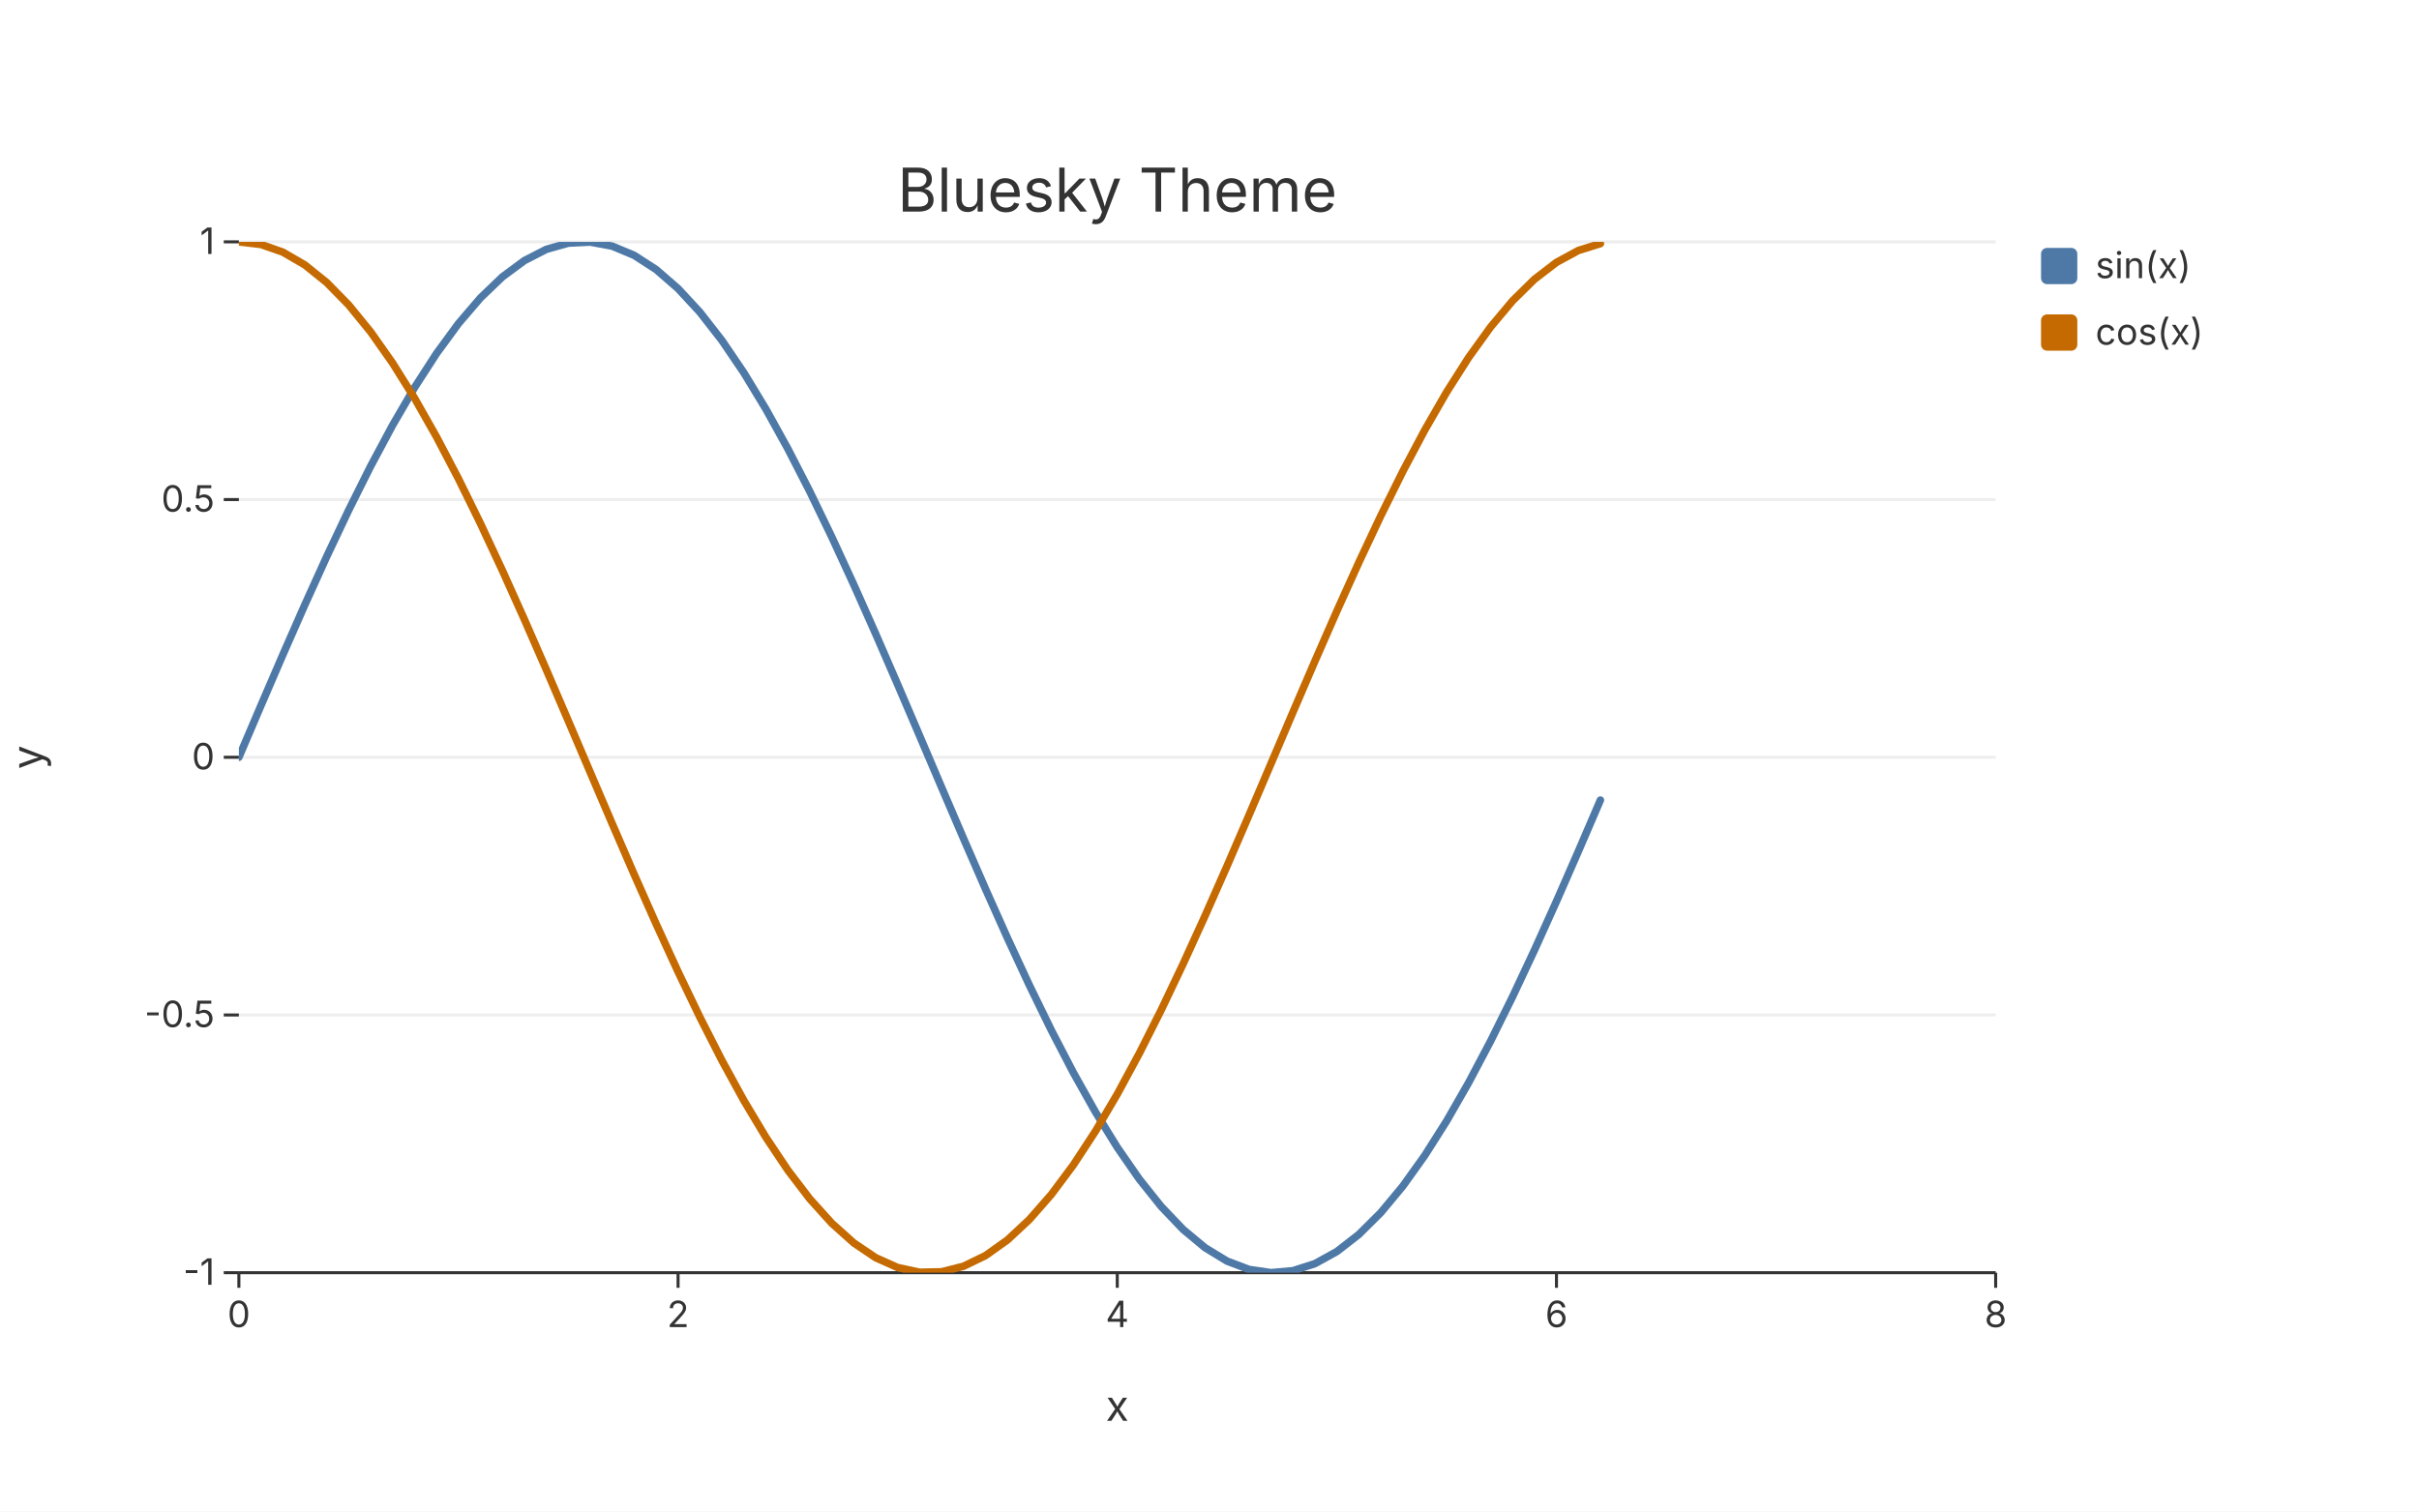
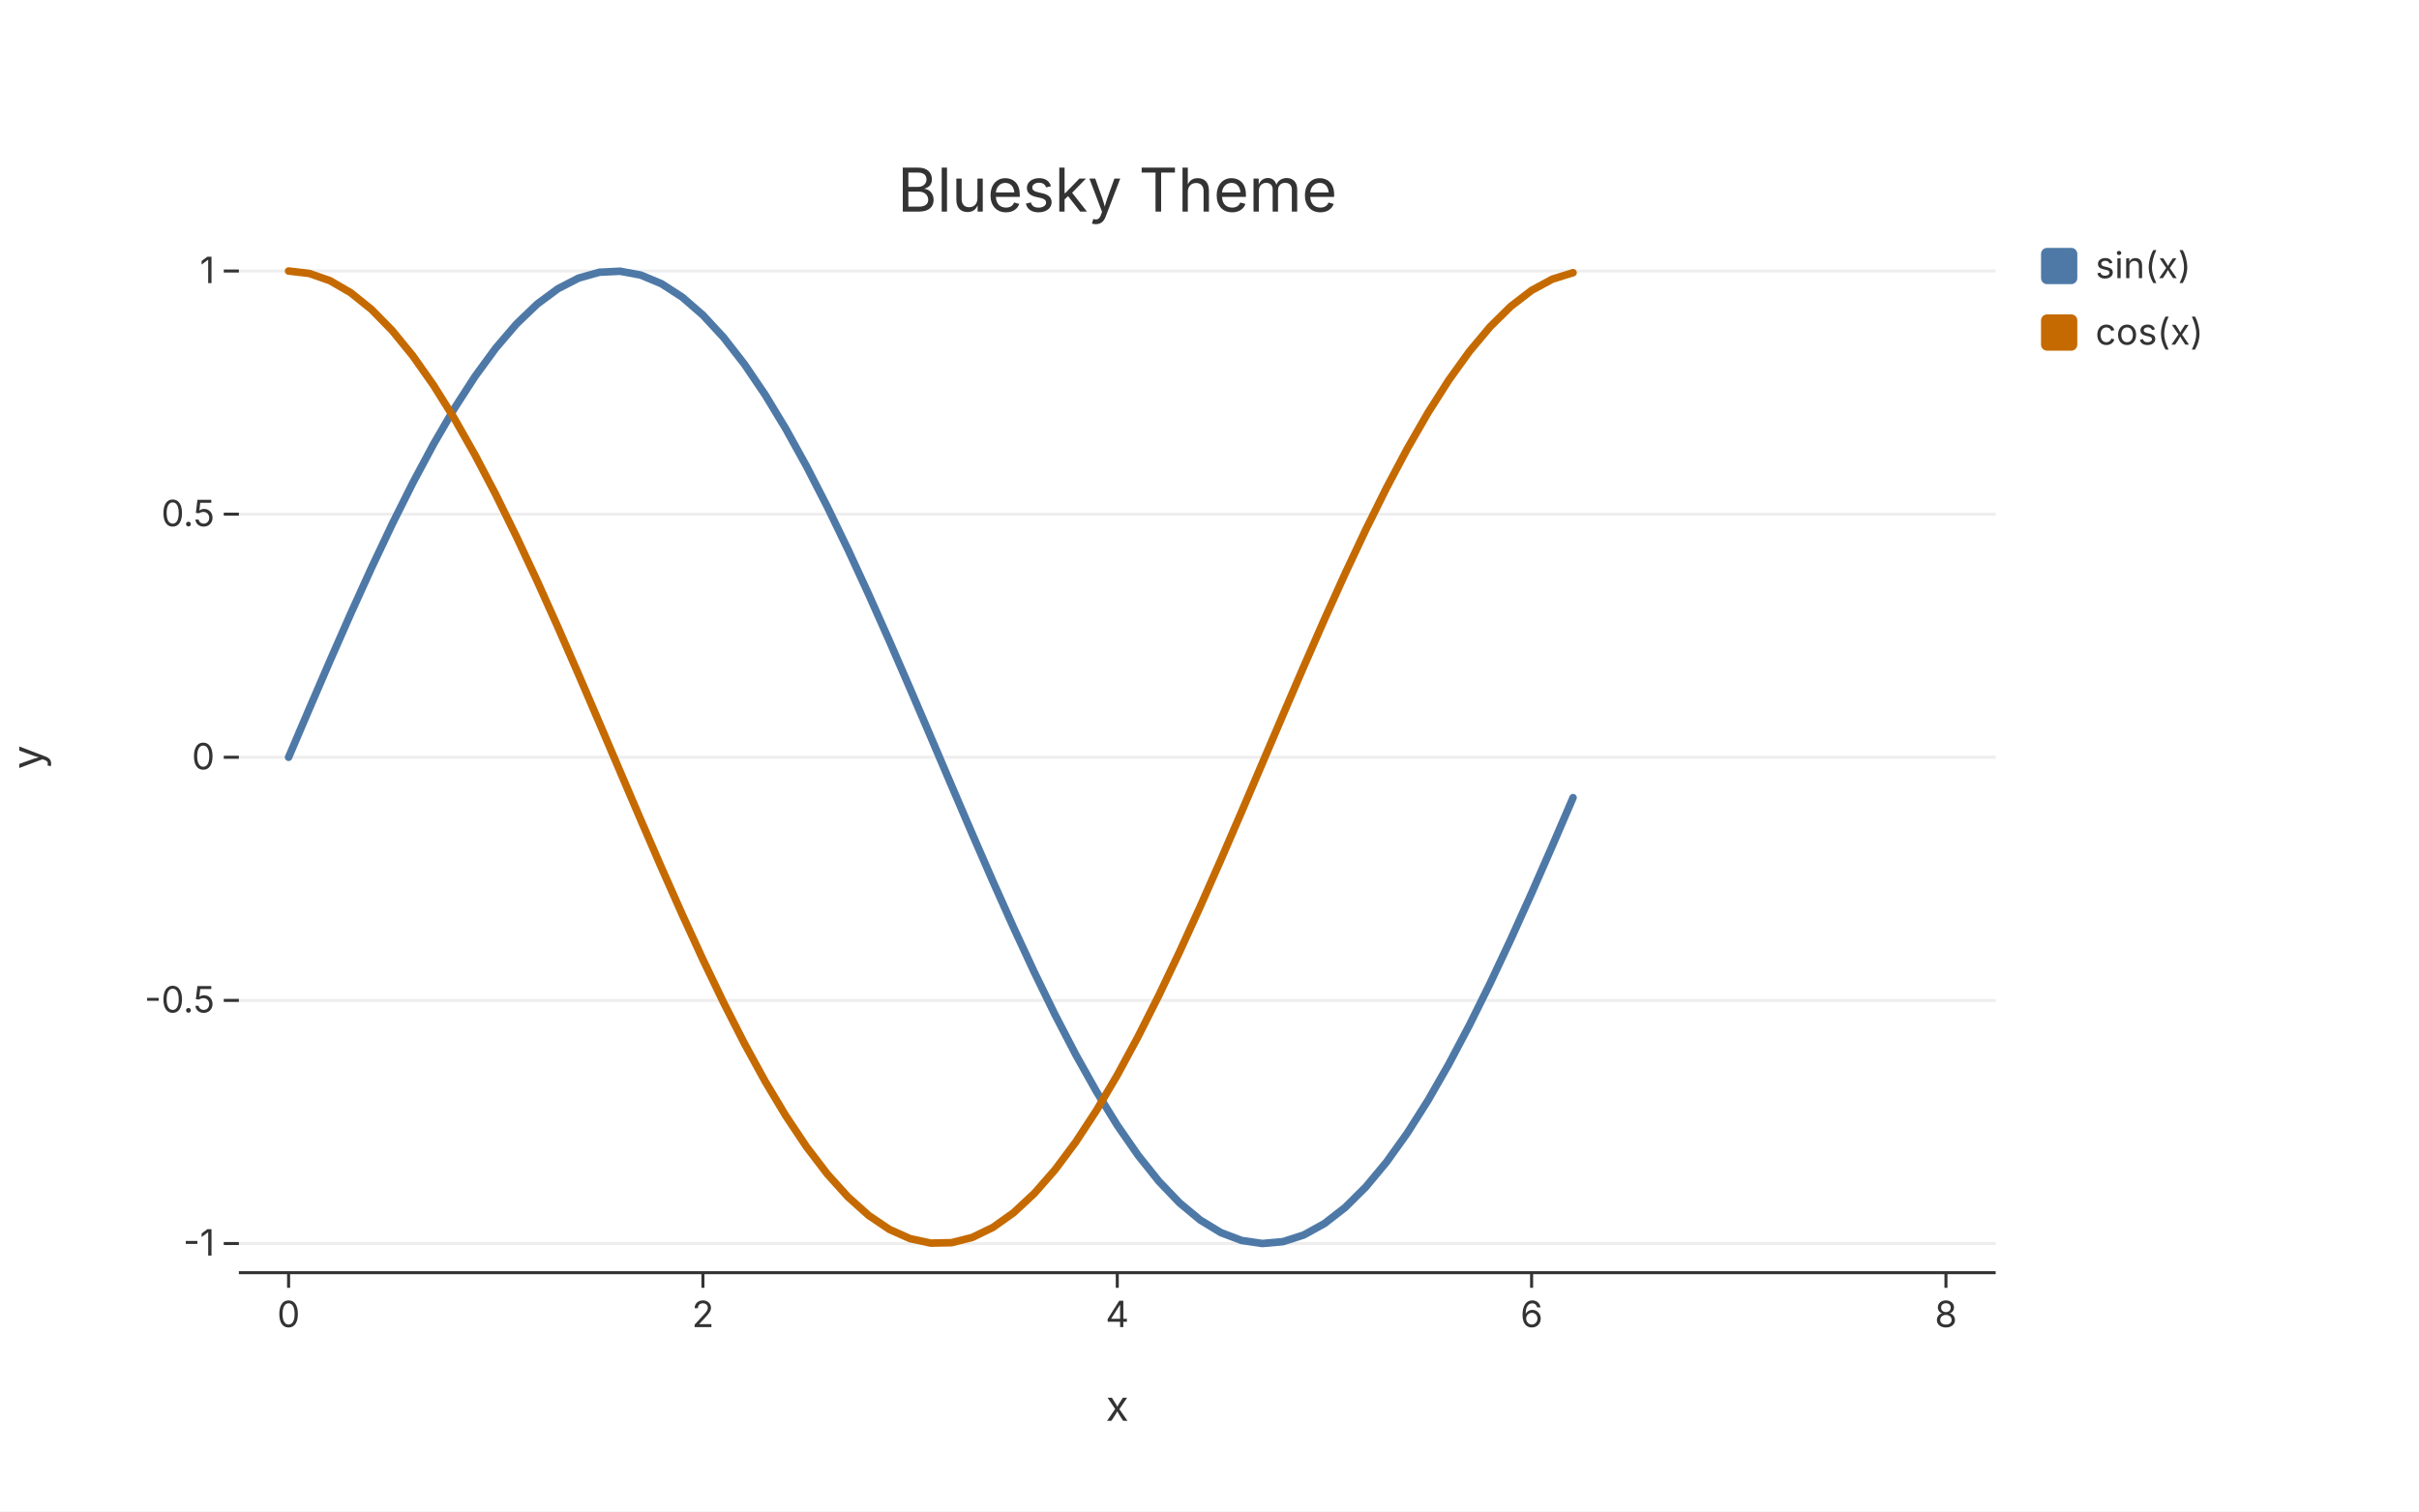
<svg xmlns="http://www.w3.org/2000/svg" width="800" height="500" viewBox="0 0 800.0 500.0">
  <defs>
    <clipPath id="plot-clip">
      <rect x="79" y="80" width="581" height="341" />
    </clipPath>
  </defs>
  <rect x="0" y="0" width="800" height="500" fill="#FFFFFF" />
-   <line x1="79" y1="421" x2="660" y2="421" stroke="#EEEEEE" stroke-width="1" />
-   <line x1="79" y1="335.75" x2="660" y2="335.75" stroke="#EEEEEE" stroke-width="1" />
+   <line x1="79" y1="411.349" x2="660" y2="411.349" stroke="#EEEEEE" stroke-width="1" />
+   <line x1="79" y1="330.925" x2="660" y2="330.925" stroke="#EEEEEE" stroke-width="1" />
  <line x1="79" y1="250.5" x2="660" y2="250.5" stroke="#EEEEEE" stroke-width="1" />
-   <line x1="79" y1="165.25" x2="660" y2="165.25" stroke="#EEEEEE" stroke-width="1" />
-   <line x1="79" y1="80" x2="660" y2="80" stroke="#EEEEEE" stroke-width="1" />
+   <line x1="79" y1="170.075" x2="660" y2="170.075" stroke="#EEEEEE" stroke-width="1" />
+   <line x1="79" y1="89.651" x2="660" y2="89.651" stroke="#EEEEEE" stroke-width="1" />
  <line x1="79" y1="421" x2="660" y2="421" stroke="#333333" stroke-width="1" />
  <g clip-path="url(#plot-clip)">
-     <polyline points="79,250.5 86.263,233.478 93.525,216.627 100.788,200.114 108.05,184.104 115.312,168.758 122.575,154.228 129.838,140.661 137.1,128.191 144.363,116.943 151.625,107.029 158.887,98.549 166.15,91.587 173.413,86.213 180.675,82.481 187.938,80.427 195.2,80.073 202.463,81.421 209.725,84.459 216.988,89.156 224.25,95.465 231.513,103.323 238.775,112.651 246.038,123.357 253.3,135.334 260.562,148.46 267.825,162.607 275.087,177.632 282.35,193.385 289.613,209.708 296.875,226.439 304.138,243.41 311.4,260.453 318.663,277.396 325.925,294.07 333.188,310.309 340.45,325.95 347.713,340.837 354.975,354.822 362.238,367.764 369.5,379.535 376.763,390.016 384.025,399.104 391.287,406.706 398.55,412.748 405.812,417.169 413.075,419.924 420.338,420.987 427.6,420.346 434.863,418.008 442.125,413.997 449.388,408.351 456.65,401.129 463.913,392.402 471.175,382.256 478.438,370.795 485.7,358.131 492.963,344.392 500.225,329.715 507.488,314.246 514.75,298.14 522.013,281.559 529.275,264.667" fill="none" stroke="#4E79A7" stroke-width="2.5" stroke-linejoin="round" stroke-linecap="round" />
-     <polyline points="79,80 86.263,80.852 93.525,83.399 100.788,87.615 108.05,93.459 115.312,100.872 122.575,109.78 129.838,120.094 137.1,131.712 144.363,144.516 151.625,158.378 158.887,173.162 166.15,188.718 173.413,204.891 180.675,221.521 187.938,238.439 195.2,255.479 202.463,272.468 209.725,289.238 216.988,305.621 224.25,321.453 231.513,336.576 238.775,350.839 246.038,364.1 253.3,376.226 260.562,387.095 267.825,396.6 275.087,404.644 282.35,411.149 289.613,416.048 296.875,419.294 304.138,420.853 311.4,420.709 318.663,418.865 325.925,415.339 333.188,410.166 340.45,403.397 347.713,395.101 354.975,385.36 362.238,374.271 369.5,361.946 376.763,348.507 384.025,334.089 391.287,318.836 398.55,302.9 405.812,286.441 413.075,269.622 420.338,252.612 427.6,235.581 434.863,218.7 442.125,202.136 449.388,186.055 456.65,170.618 463.913,155.979 471.175,142.285 478.438,129.672 485.7,118.266 492.963,108.181 500.225,99.519 507.488,92.365 514.75,86.791 522.013,82.853 529.275,80.59" fill="none" stroke="#C56A00" stroke-width="2.5" stroke-linejoin="round" stroke-linecap="round" />
+     <polyline points="95.443,250.5 102.295,234.442 109.146,218.544 115.998,202.966 122.849,187.862 129.7,173.385 136.552,159.678 143.403,146.878 150.255,135.114 157.106,124.503 163.958,115.15 170.809,107.15 177.66,100.582 184.512,95.513 191.363,91.991 198.215,90.054 205.066,89.719 211.917,90.992 218.769,93.858 225.62,98.288 232.472,104.24 239.323,111.654 246.175,120.454 253.026,130.554 259.877,141.852 266.729,154.236 273.58,167.582 280.432,181.756 287.283,196.617 294.134,212.017 300.986,227.801 307.837,243.812 314.689,259.889 321.54,275.873 328.392,291.604 335.243,306.923 342.094,321.679 348.946,335.724 355.797,348.917 362.649,361.127 369.5,372.231 376.351,382.119 383.203,390.692 390.054,397.864 396.906,403.564 403.757,407.735 410.608,410.334 417.46,411.337 424.311,410.732 431.163,408.527 438.014,404.742 444.866,399.416 451.717,392.603 458.568,384.369 465.42,374.798 472.271,363.985 479.123,352.039 485.974,339.077 492.825,325.231 499.677,310.638 506.528,295.444 513.38,279.801 520.231,263.865" fill="none" stroke="#4E79A7" stroke-width="2.5" stroke-linejoin="round" stroke-linecap="round" />
+     <polyline points="95.443,89.651 102.295,90.454 109.146,92.857 115.998,96.835 122.849,102.348 129.7,109.342 136.552,117.746 143.403,127.476 150.255,138.435 157.106,150.515 163.958,163.593 170.809,177.539 177.66,192.215 184.512,207.473 191.363,223.161 198.215,239.122 205.066,255.197 211.917,271.225 218.769,287.045 225.62,302.501 232.472,317.437 239.323,331.704 246.175,345.16 253.026,357.67 259.877,369.109 266.729,379.363 273.58,388.33 280.432,395.919 287.283,402.056 294.134,406.678 300.986,409.739 307.837,411.21 314.689,411.075 321.54,409.335 328.392,406.009 335.243,401.128 342.094,394.743 348.946,386.916 355.797,377.726 362.649,367.266 369.5,355.638 376.351,342.96 383.203,329.358 390.054,314.968 396.906,299.934 403.757,284.406 410.608,268.54 417.46,252.493 424.311,236.426 431.163,220.5 438.014,204.873 444.866,189.703 451.717,175.14 458.568,161.329 465.42,148.41 472.271,136.511 479.123,125.751 485.974,116.237 492.825,108.065 499.677,101.316 506.528,96.058 513.38,92.342 520.231,90.207" fill="none" stroke="#C56A00" stroke-width="2.5" stroke-linejoin="round" stroke-linecap="round" />
  </g>
-   <line x1="79" y1="421" x2="79" y2="426" stroke="#333333" stroke-width="1" />
-   <text x="79" y="439" font-family="Inter, Helvetica Neue, Arial, sans-serif" font-size="12" fill="#333333" text-anchor="middle">0</text>
-   <line x1="224.25" y1="421" x2="224.25" y2="426" stroke="#333333" stroke-width="1" />
-   <text x="224.25" y="439" font-family="Inter, Helvetica Neue, Arial, sans-serif" font-size="12" fill="#333333" text-anchor="middle">2</text>
+   <line x1="95.443" y1="421" x2="95.443" y2="426" stroke="#333333" stroke-width="1" />
+   <text x="95.443" y="439" font-family="Inter, Helvetica Neue, Arial, sans-serif" font-size="12" fill="#333333" text-anchor="middle">0</text>
+   <line x1="232.472" y1="421" x2="232.472" y2="426" stroke="#333333" stroke-width="1" />
+   <text x="232.472" y="439" font-family="Inter, Helvetica Neue, Arial, sans-serif" font-size="12" fill="#333333" text-anchor="middle">2</text>
  <line x1="369.5" y1="421" x2="369.5" y2="426" stroke="#333333" stroke-width="1" />
  <text x="369.5" y="439" font-family="Inter, Helvetica Neue, Arial, sans-serif" font-size="12" fill="#333333" text-anchor="middle">4</text>
-   <line x1="514.75" y1="421" x2="514.75" y2="426" stroke="#333333" stroke-width="1" />
-   <text x="514.75" y="439" font-family="Inter, Helvetica Neue, Arial, sans-serif" font-size="12" fill="#333333" text-anchor="middle">6</text>
-   <line x1="660" y1="421" x2="660" y2="426" stroke="#333333" stroke-width="1" />
-   <text x="660" y="439" font-family="Inter, Helvetica Neue, Arial, sans-serif" font-size="12" fill="#333333" text-anchor="middle">8</text>
-   <line x1="74" y1="421" x2="79" y2="421" stroke="#333333" stroke-width="1" />
-   <text x="71" y="425" font-family="Inter, Helvetica Neue, Arial, sans-serif" font-size="12" fill="#333333" text-anchor="end">-1</text>
-   <line x1="74" y1="335.75" x2="79" y2="335.75" stroke="#333333" stroke-width="1" />
-   <text x="71" y="339.75" font-family="Inter, Helvetica Neue, Arial, sans-serif" font-size="12" fill="#333333" text-anchor="end">-0.5</text>
+   <line x1="506.528" y1="421" x2="506.528" y2="426" stroke="#333333" stroke-width="1" />
+   <text x="506.528" y="439" font-family="Inter, Helvetica Neue, Arial, sans-serif" font-size="12" fill="#333333" text-anchor="middle">6</text>
+   <line x1="643.557" y1="421" x2="643.557" y2="426" stroke="#333333" stroke-width="1" />
+   <text x="643.557" y="439" font-family="Inter, Helvetica Neue, Arial, sans-serif" font-size="12" fill="#333333" text-anchor="middle">8</text>
+   <line x1="74" y1="411.349" x2="79" y2="411.349" stroke="#333333" stroke-width="1" />
+   <text x="71" y="415.349" font-family="Inter, Helvetica Neue, Arial, sans-serif" font-size="12" fill="#333333" text-anchor="end">-1</text>
+   <line x1="74" y1="330.925" x2="79" y2="330.925" stroke="#333333" stroke-width="1" />
+   <text x="71" y="334.925" font-family="Inter, Helvetica Neue, Arial, sans-serif" font-size="12" fill="#333333" text-anchor="end">-0.5</text>
  <line x1="74" y1="250.5" x2="79" y2="250.5" stroke="#333333" stroke-width="1" />
  <text x="71" y="254.5" font-family="Inter, Helvetica Neue, Arial, sans-serif" font-size="12" fill="#333333" text-anchor="end">0</text>
-   <line x1="74" y1="165.25" x2="79" y2="165.25" stroke="#333333" stroke-width="1" />
-   <text x="71" y="169.25" font-family="Inter, Helvetica Neue, Arial, sans-serif" font-size="12" fill="#333333" text-anchor="end">0.5</text>
-   <line x1="74" y1="80" x2="79" y2="80" stroke="#333333" stroke-width="1" />
-   <text x="71" y="84" font-family="Inter, Helvetica Neue, Arial, sans-serif" font-size="12" fill="#333333" text-anchor="end">1</text>
+   <line x1="74" y1="170.075" x2="79" y2="170.075" stroke="#333333" stroke-width="1" />
+   <text x="71" y="174.075" font-family="Inter, Helvetica Neue, Arial, sans-serif" font-size="12" fill="#333333" text-anchor="end">0.5</text>
+   <line x1="74" y1="89.651" x2="79" y2="89.651" stroke="#333333" stroke-width="1" />
+   <text x="71" y="93.651" font-family="Inter, Helvetica Neue, Arial, sans-serif" font-size="12" fill="#333333" text-anchor="end">1</text>
  <text x="369.5" y="70" font-family="Inter, Helvetica Neue, Arial, sans-serif" font-size="20" fill="#333333" text-anchor="middle">Bluesky Theme</text>
  <text x="369.5" y="470" font-family="Inter, Helvetica Neue, Arial, sans-serif" font-size="14" fill="#333333" text-anchor="middle">x</text>
  <text x="14" y="250.5" font-family="Inter, Helvetica Neue, Arial, sans-serif" font-size="14" fill="#333333" text-anchor="middle" transform="rotate(-90,14.0,250.5)">y</text>
  <rect x="675" y="82" width="12" height="12" fill="#4E79A7" rx="2" />
  <text x="693" y="92" font-family="Inter, Helvetica Neue, Arial, sans-serif" font-size="12" fill="#333333" text-anchor="start">sin(x)</text>
  <rect x="675" y="104" width="12" height="12" fill="#C56A00" rx="2" />
  <text x="693" y="114" font-family="Inter, Helvetica Neue, Arial, sans-serif" font-size="12" fill="#333333" text-anchor="start">cos(x)</text>
</svg>
